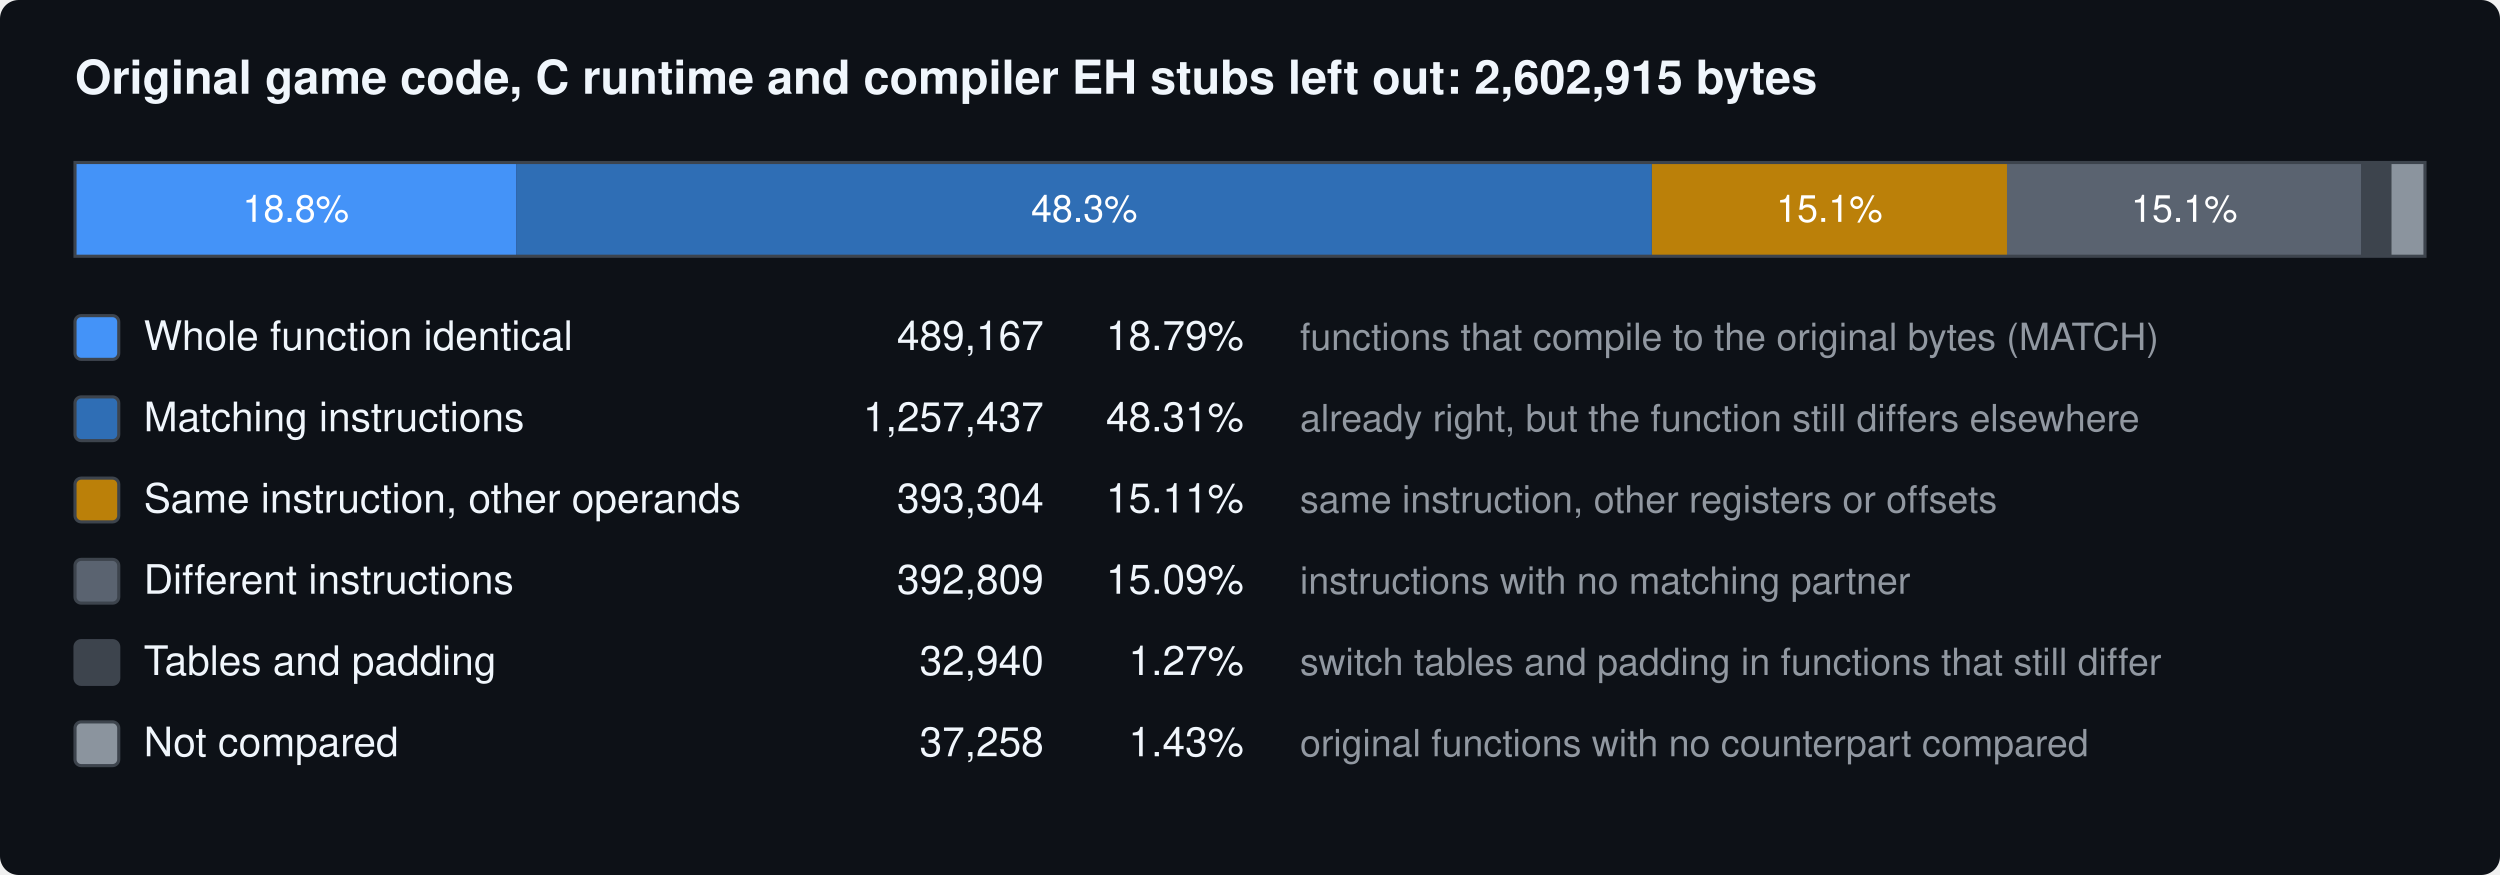
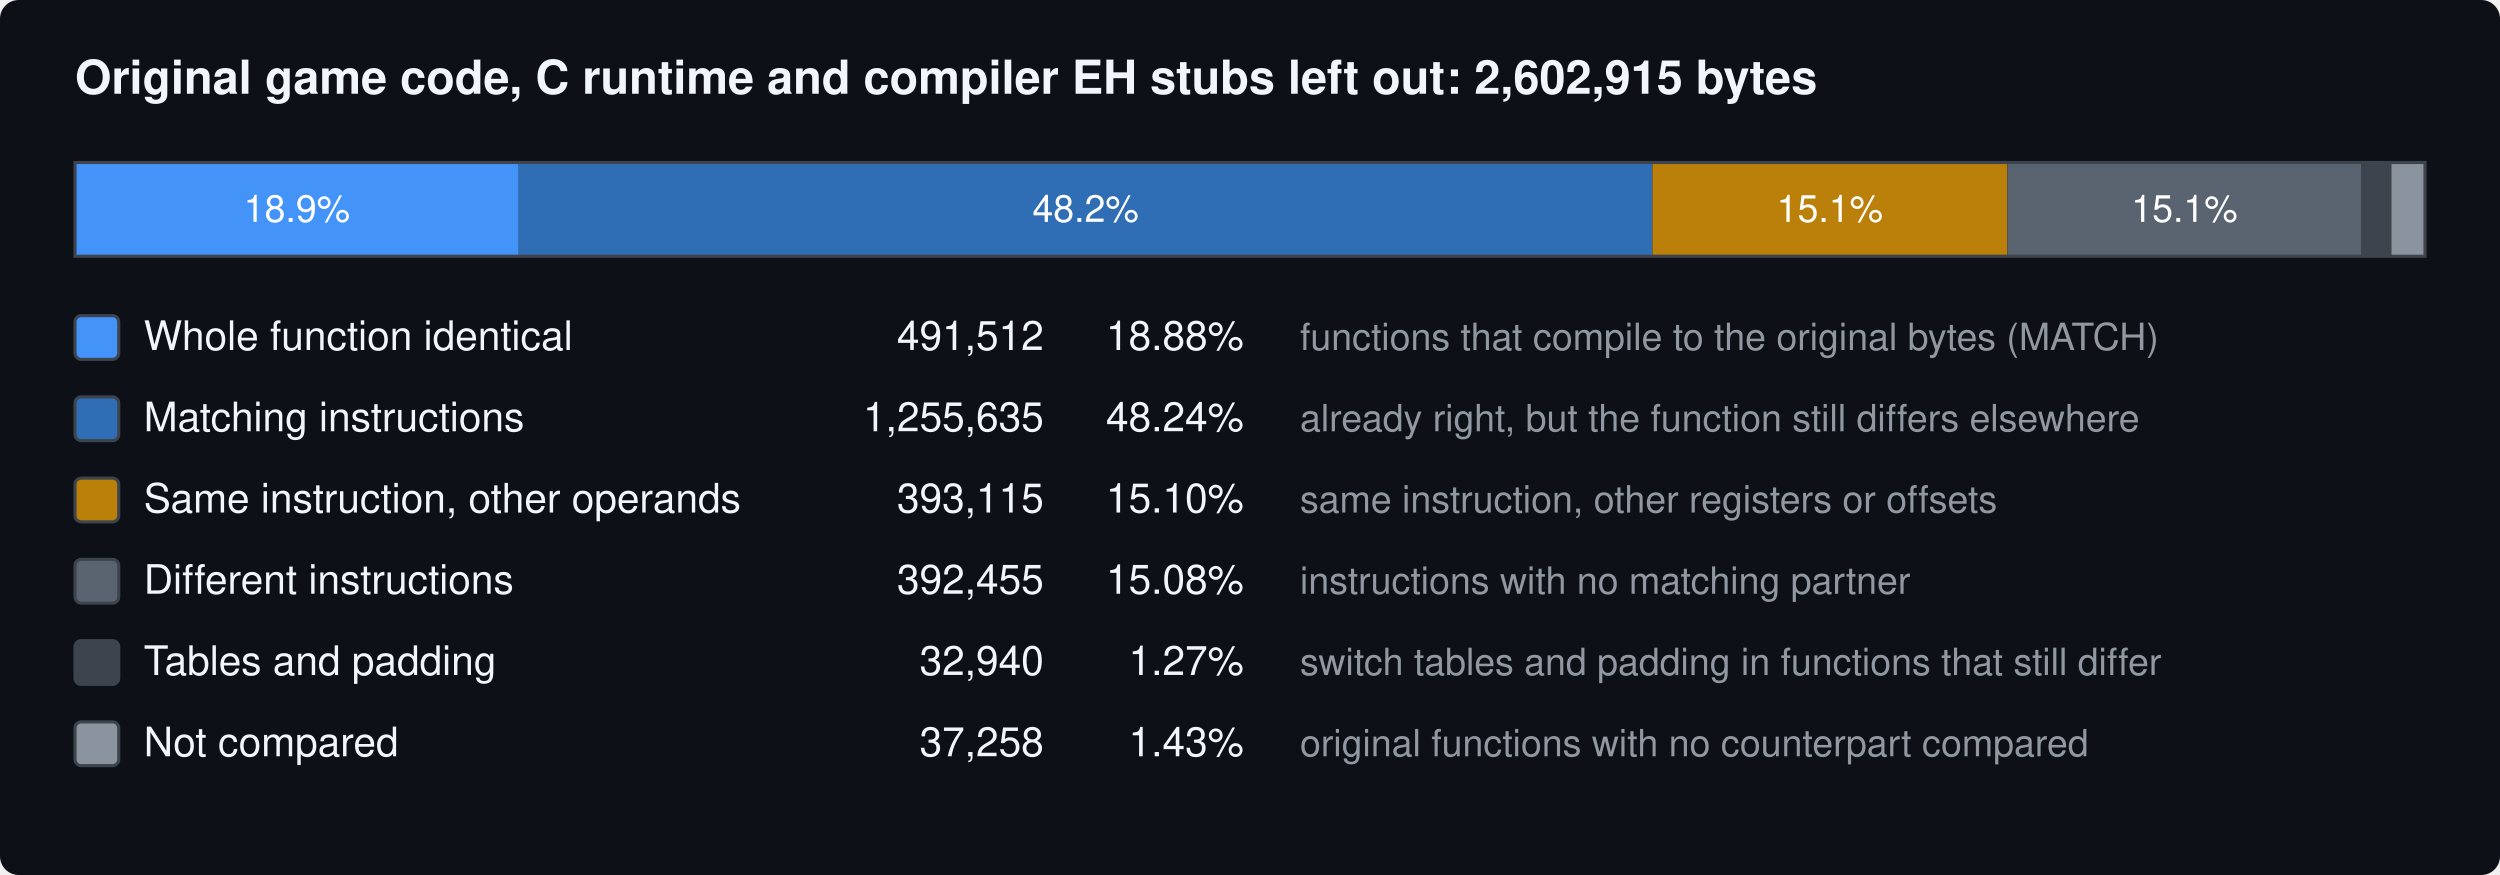
<svg xmlns="http://www.w3.org/2000/svg" width="800" height="280" viewBox="0 0 800 280" font-family="system-ui, -apple-system, Segoe UI, Helvetica, Arial, sans-serif">
  <rect width="800" height="280" rx="6" fill="#0d1117" />
  <text x="24" y="30" font-size="15" font-weight="600" fill="#f0f6fc">Original game code, C runtime and compiler EH stubs left out: 2,602,915 bytes</text>
-   <rect x="24.00" y="52" width="141.32" height="30" fill="#4493f8" />
-   <text x="94.66" y="71" font-size="12" text-anchor="middle" fill="#ffffff">18.8%</text>
-   <rect x="165.32" y="52" width="363.28" height="30" fill="#2f6eb5" />
-   <text x="346.96" y="71" font-size="12" text-anchor="middle" fill="#ffffff">48.3%</text>
-   <rect x="528.61" y="52" width="113.63" height="30" fill="#bb8009" />
-   <text x="585.42" y="71" font-size="12" text-anchor="middle" fill="#ffffff">15.1%</text>
-   <rect x="642.23" y="52" width="113.49" height="30" fill="#5a6370" />
-   <text x="698.98" y="71" font-size="12" text-anchor="middle" fill="#ffffff">15.1%</text>
+   <rect x="24.00" y="52" width="142.00" height="30" fill="#4493f8" />
+   <text x="95.00" y="71" font-size="12" text-anchor="middle" fill="#ffffff">18.9%</text>
+   <rect x="166.00" y="52" width="362.76" height="30" fill="#2f6eb5" />
+   <text x="347.38" y="71" font-size="12" text-anchor="middle" fill="#ffffff">48.2%</text>
+   <rect x="528.76" y="52" width="113.57" height="30" fill="#bb8009" />
+   <text x="585.55" y="71" font-size="12" text-anchor="middle" fill="#ffffff">15.1%</text>
+   <rect x="642.34" y="52" width="113.38" height="30" fill="#5a6370" />
+   <text x="699.03" y="71" font-size="12" text-anchor="middle" fill="#ffffff">15.1%</text>
  <rect x="755.72" y="52" width="9.52" height="30" fill="#3d444d" />
  <rect x="765.24" y="52" width="10.76" height="30" fill="#8b949e" />
  <rect x="24" y="52" width="752" height="30" fill="none" stroke="#3d444d" />
  <rect x="24" y="101" width="14" height="14" rx="2" fill="#4493f8" stroke="#3d444d" />
  <text x="46" y="112" font-size="13" fill="#f0f6fc">Whole function identical</text>
-   <text x="334" y="112" font-size="13" text-anchor="end" fill="#f0f6fc">489,167</text>
-   <text x="398" y="112" font-size="13" text-anchor="end" fill="#f0f6fc">18.79%</text>
+   <text x="334" y="112" font-size="13" text-anchor="end" fill="#f0f6fc">491,512</text>
+   <text x="398" y="112" font-size="13" text-anchor="end" fill="#f0f6fc">18.88%</text>
  <text x="416" y="112" font-size="12" fill="#9198a1">functions that compile to the original bytes (MATCH)</text>
  <rect x="24" y="127" width="14" height="14" rx="2" fill="#2f6eb5" stroke="#3d444d" />
  <text x="46" y="138" font-size="13" fill="#f0f6fc">Matching instructions</text>
-   <text x="334" y="138" font-size="13" text-anchor="end" fill="#f0f6fc">1,257,437</text>
-   <text x="398" y="138" font-size="13" text-anchor="end" fill="#f0f6fc">48.31%</text>
+   <text x="334" y="138" font-size="13" text-anchor="end" fill="#f0f6fc">1,255,635</text>
+   <text x="398" y="138" font-size="13" text-anchor="end" fill="#f0f6fc">48.24%</text>
  <text x="416" y="138" font-size="12" fill="#9198a1">already right, but the function still differs elsewhere</text>
  <rect x="24" y="153" width="14" height="14" rx="2" fill="#bb8009" stroke="#3d444d" />
  <text x="46" y="164" font-size="13" fill="#f0f6fc">Same instruction, other operands</text>
-   <text x="334" y="164" font-size="13" text-anchor="end" fill="#f0f6fc">393,304</text>
-   <text x="398" y="164" font-size="13" text-anchor="end" fill="#f0f6fc">15.11%</text>
+   <text x="334" y="164" font-size="13" text-anchor="end" fill="#f0f6fc">393,115</text>
+   <text x="398" y="164" font-size="13" text-anchor="end" fill="#f0f6fc">15.10%</text>
  <text x="416" y="164" font-size="12" fill="#9198a1">same instruction, other registers or offsets</text>
  <rect x="24" y="179" width="14" height="14" rx="2" fill="#5a6370" stroke="#3d444d" />
  <text x="46" y="190" font-size="13" fill="#f0f6fc">Different instructions</text>
-   <text x="334" y="190" font-size="13" text-anchor="end" fill="#f0f6fc">392,809</text>
-   <text x="398" y="190" font-size="13" text-anchor="end" fill="#f0f6fc">15.09%</text>
+   <text x="334" y="190" font-size="13" text-anchor="end" fill="#f0f6fc">392,455</text>
+   <text x="398" y="190" font-size="13" text-anchor="end" fill="#f0f6fc">15.08%</text>
  <text x="416" y="190" font-size="12" fill="#9198a1">instructions with no matching partner</text>
  <rect x="24" y="205" width="14" height="14" rx="2" fill="#3d444d" stroke="#3d444d" />
  <text x="46" y="216" font-size="13" fill="#f0f6fc">Tables and padding</text>
  <text x="334" y="216" font-size="13" text-anchor="end" fill="#f0f6fc">32,940</text>
  <text x="398" y="216" font-size="13" text-anchor="end" fill="#f0f6fc">1.27%</text>
  <text x="416" y="216" font-size="12" fill="#9198a1">switch tables and padding in functions that still differ</text>
  <rect x="24" y="231" width="14" height="14" rx="2" fill="#8b949e" stroke="#3d444d" />
  <text x="46" y="242" font-size="13" fill="#f0f6fc">Not compared</text>
  <text x="334" y="242" font-size="13" text-anchor="end" fill="#f0f6fc">37,258</text>
  <text x="398" y="242" font-size="13" text-anchor="end" fill="#f0f6fc">1.43%</text>
  <text x="416" y="242" font-size="12" fill="#9198a1">original functions with no counterpart compared</text>
</svg>
